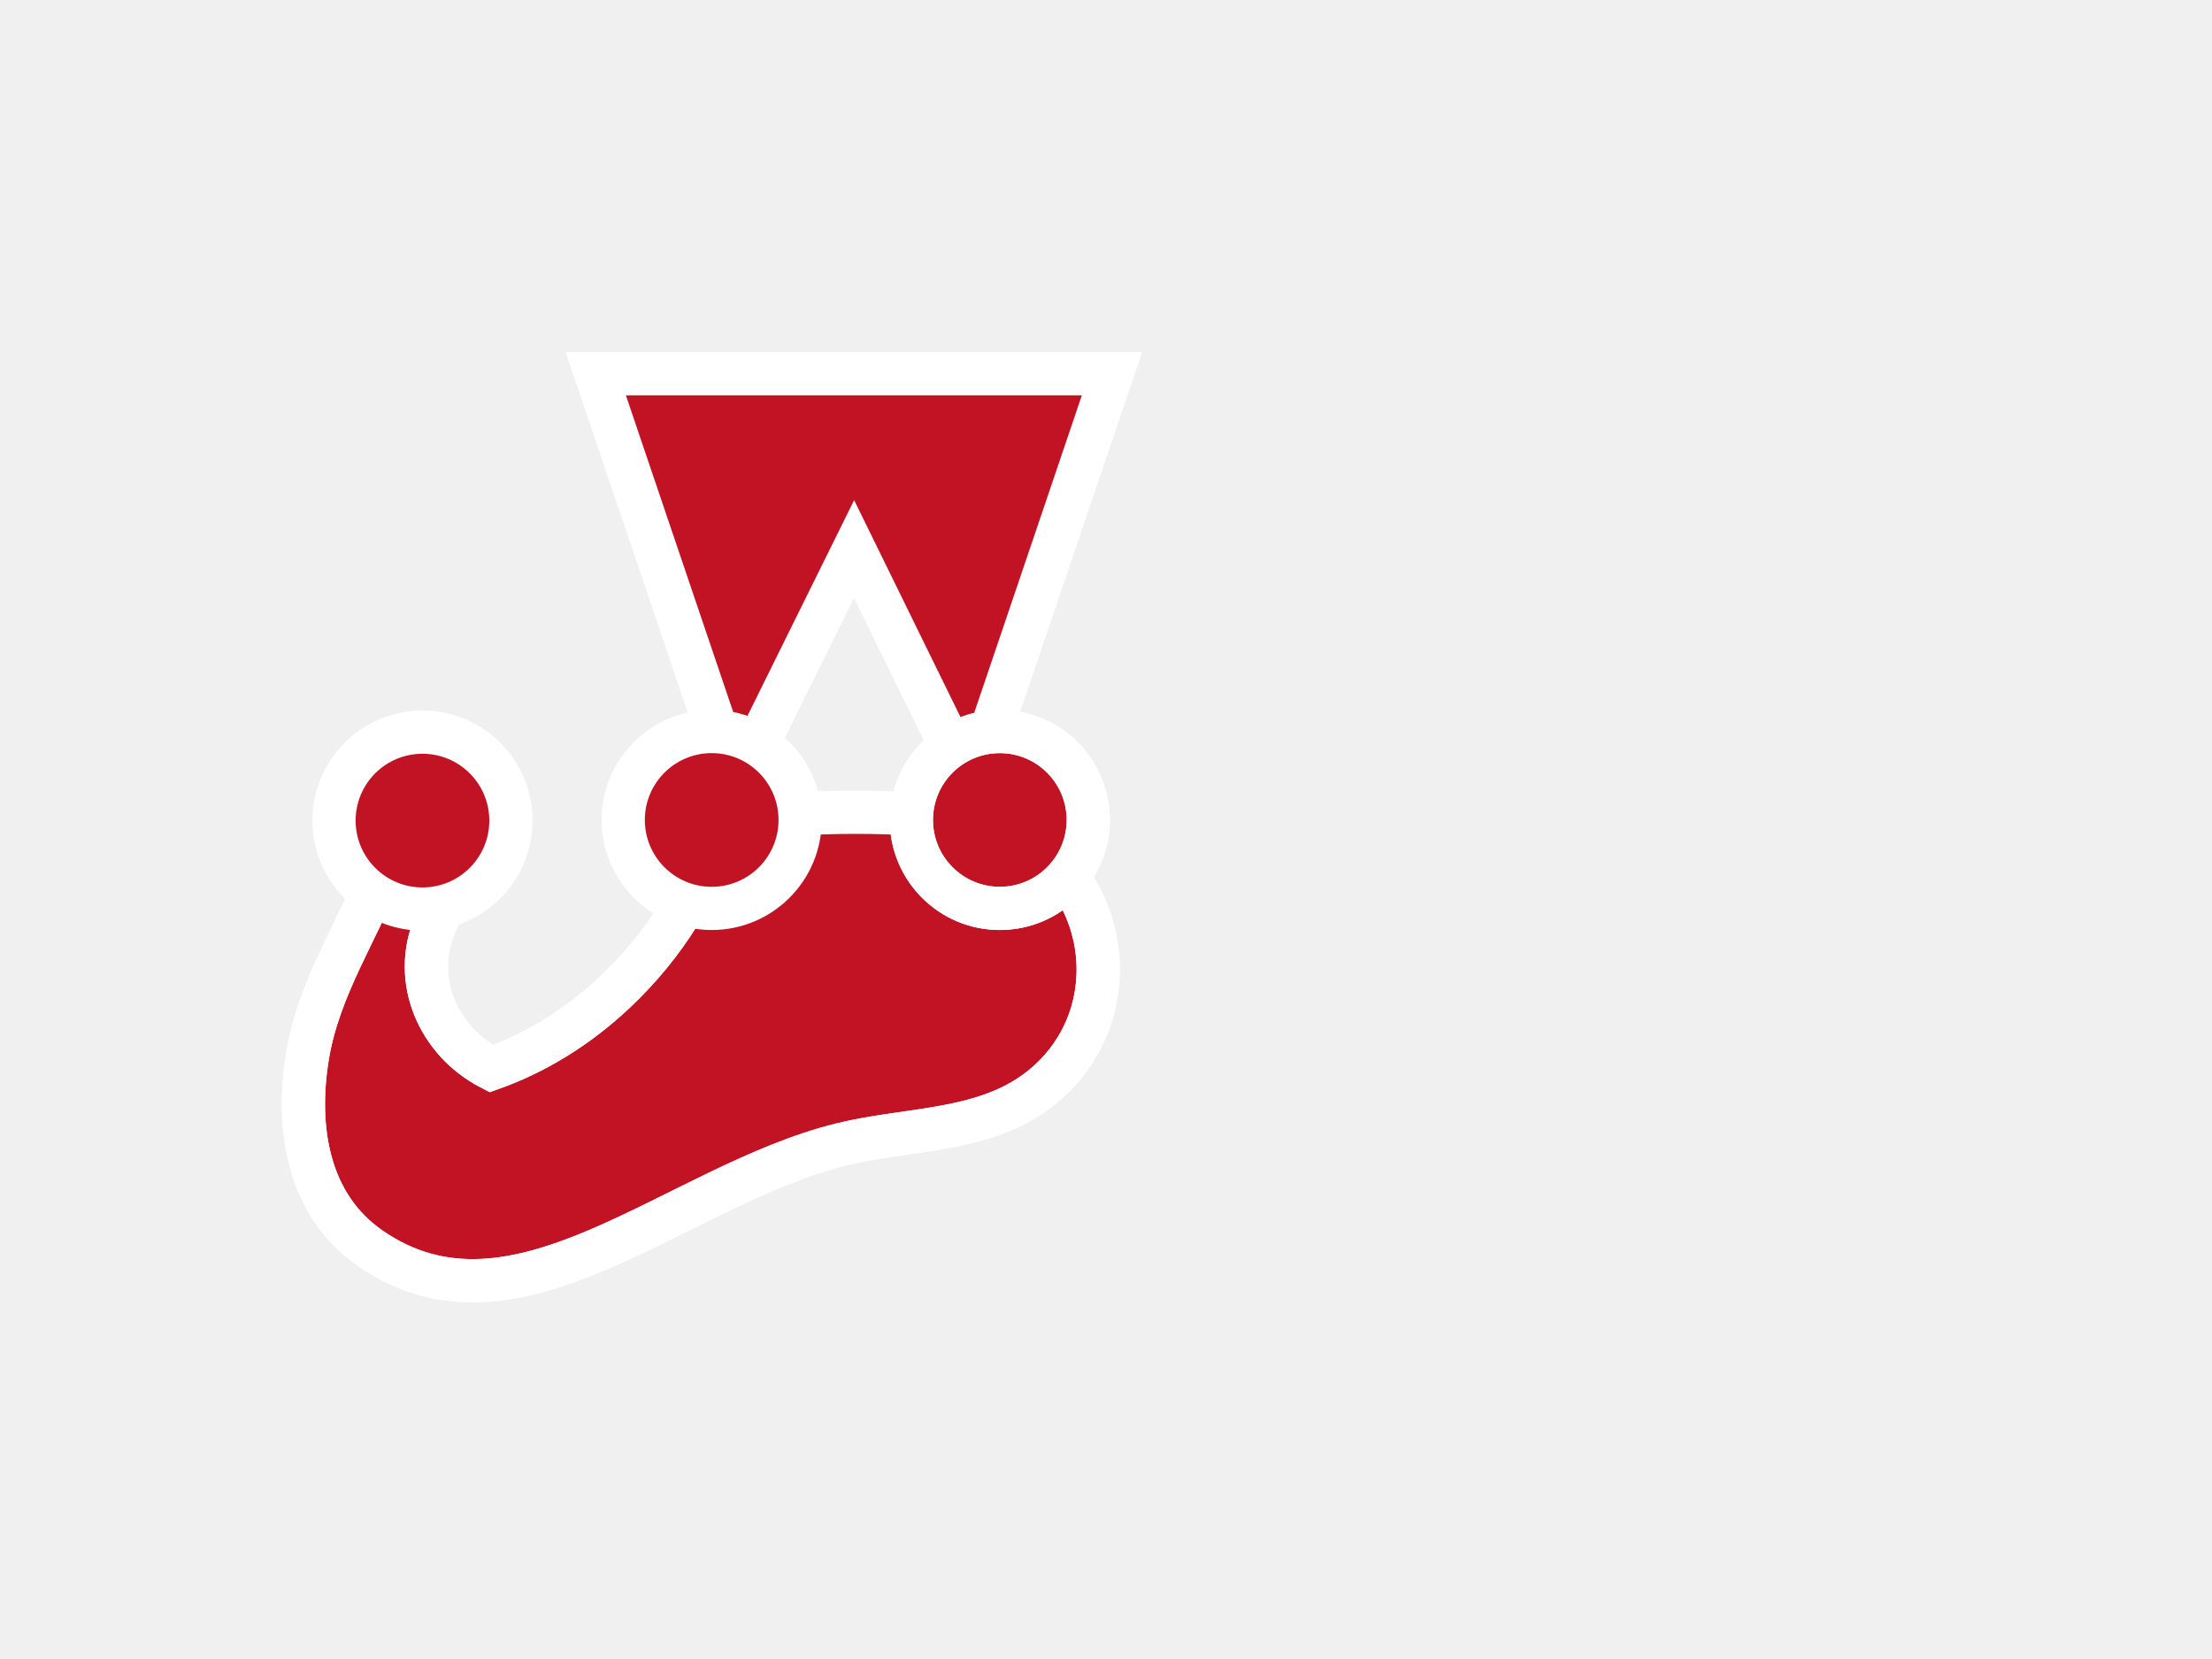
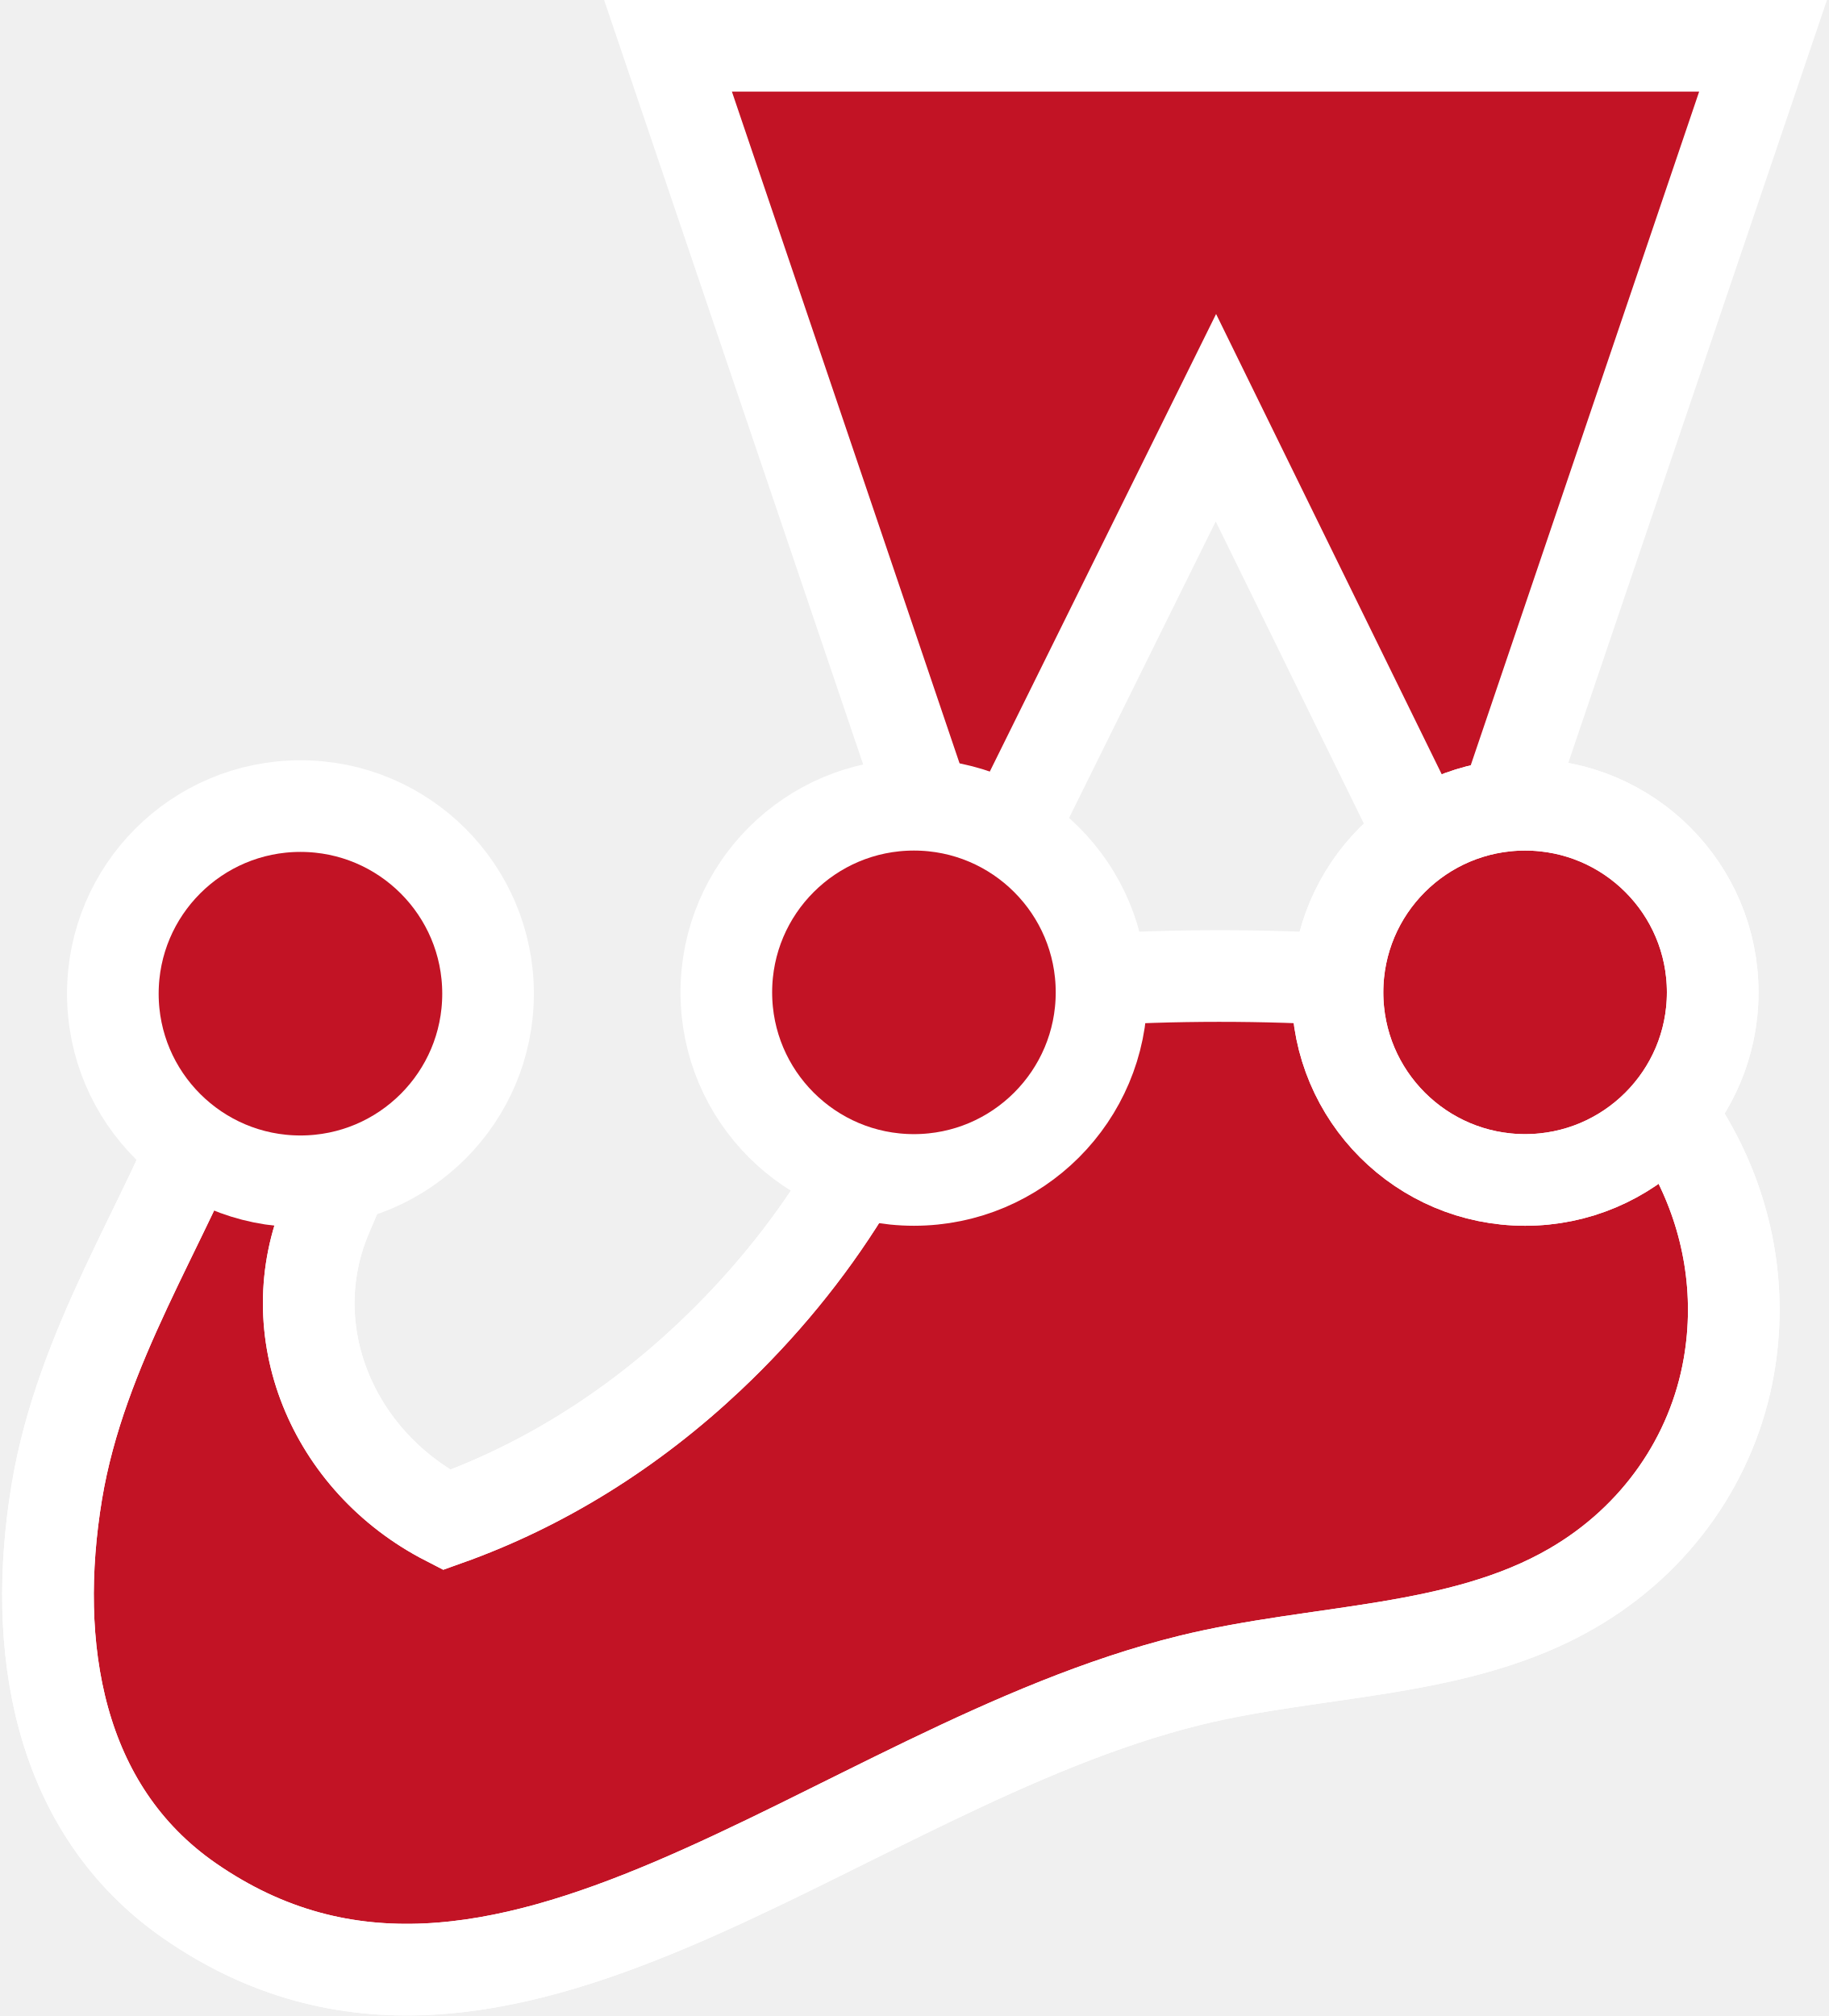
- <svg xmlns="http://www.w3.org/2000/svg" viewBox="0 0 1024 768">
-   <path d="m465.391 381.102c-.54.328-18.349-2.66-40.665-4.171-18.225-1.235-39.456-1.188-56.744-.017-14.019.949-32.438-6.098-34.639 2.277-8.238 31.351-25.963 58.655-48.511 79.928-16.963 16.003-36.377 28.138-57.375 35.615-24.999-12.842-36.805-41.404-26.152-66.447 8.449-19.863 18.28-41.74.13-46.745-13.213-3.644-20.468 9.013-25.547 22.545-9.73 25.923-28.219 52.748-33.488 84.521-5.562 33.542-.018 69.147 28.992 89.253 67.562 46.826 140.9-29.028 218.225-48.096 28.024-6.911 58.785-5.797 83.475-20.097 18.541-10.739 30.764-28.535 34.233-48.516 5.58-32.137-11.139-64.066-41.934-80.05z" fill="#c21325" stroke="#fff" stroke-width="20" />
-   <path d="m333.343 379.191c-8.238 31.351-25.963 58.655-48.511 79.928-16.963 16.003-36.377 28.138-57.376 35.615-24.999-12.842-36.805-41.404-26.152-66.447 8.449-19.863 18.28-41.74.13-46.745-13.213-3.644-20.468 9.013-25.547 22.545-9.73 25.923-28.219 52.748-33.488 84.521-5.562 33.542-.018 69.147 28.992 89.253 67.562 46.826 140.9-29.028 218.226-48.096 28.024-6.911 58.785-5.797 83.475-20.097 18.541-10.739 30.764-28.535 34.233-48.515 5.58-32.137-11.139-64.066-41.934-80.05" fill="none" stroke="#fff" stroke-width="20" />
-   <path d="m395.364 254.17 54.321 110.812 65.093-191.982h-238.989l64.943 191.641z" fill="#c21325" />
-   <path d="m395.364 254.17 54.321 110.812 65.092-191.982h-238.988l64.943 191.641z" fill="none" stroke="#fff" stroke-width="20" />
-   <circle cx="329.46" cy="379.583" fill="#c21325" r="40.945" />
+ <svg xmlns="http://www.w3.org/2000/svg" height="440" viewBox="0 0 399 440" width="399">
+   <path d="m335.391 218.102c-.54.328-18.349-2.66-40.665-4.171-18.225-1.235-39.456-1.188-56.744-.017-14.019.949-32.438-6.098-34.639 2.277-8.238 31.351-25.963 58.655-48.511 79.928-16.963 16.003-36.377 28.138-57.375 35.615-24.999-12.842-36.805-41.404-26.152-66.447 8.449-19.863 18.28-41.74.13-46.745-13.213-3.644-20.468 9.013-25.547 22.545-9.73 25.923-28.219 52.748-33.488 84.521-5.562 33.542-.018 69.147 28.992 89.253 67.562 46.826 140.9-29.028 218.225-48.096 28.024-6.911 58.785-5.797 83.475-20.097 18.541-10.739 30.764-28.535 34.233-48.516 5.58-32.137-11.139-64.066-41.934-80.05z" fill="#c21325" stroke="#fff" stroke-width="20" />
+   <path d="m203.343 216.191c-8.238 31.351-25.963 58.655-48.511 79.928-16.963 16.003-36.377 28.138-57.376 35.615-24.999-12.842-36.805-41.404-26.152-66.447 8.449-19.863 18.28-41.74.13-46.745-13.213-3.644-20.468 9.013-25.547 22.545-9.73 25.923-28.219 52.748-33.488 84.521-5.562 33.542-.018 69.147 28.992 89.253 67.562 46.826 140.9-29.028 218.226-48.096 28.024-6.911 58.785-5.797 83.475-20.097 18.541-10.739 30.764-28.535 34.233-48.515 5.58-32.137-11.139-64.066-41.934-80.05" fill="none" stroke="#fff" stroke-width="20" />
+   <path d="m265.364 91.17 54.321 110.812 65.093-191.982h-238.989l64.943 191.641z" fill="#c21325" />
+   <path d="m265.364 91.17 54.321 110.812 65.092-191.982h-238.988l64.943 191.641z" fill="none" stroke="#fff" stroke-width="20" />
+   <path d="m240.405 216.583c0 22.613-18.332 40.945-40.945 40.945-22.613 0-40.945-18.332-40.945-40.945 0-22.613 18.332-40.945 40.945-40.945 22.613 0 40.945 18.332 40.945 40.945z" fill="#c21325" />
  <g stroke="#fff" stroke-width="20">
-     <circle cx="329.46" cy="379.583" fill="none" r="40.945" />
-     <circle cx="462.844" cy="379.583" fill="#c21325" r="40.945" />
-     <circle cx="462.844" cy="379.583" fill="none" r="40.945" />
+     <path d="m240.405 216.583c0 22.613-18.332 40.945-40.945 40.945-22.613 0-40.945-18.332-40.945-40.945 0-22.613 18.332-40.945 40.945-40.945 22.613 0 40.945 18.332 40.945 40.945z" fill="none" />
+     <path d="m373.789 216.583c0 22.613-18.332 40.945-40.945 40.945-22.613 0-40.945-18.332-40.945-40.945 0-22.613 18.332-40.945 40.945-40.945 22.613 0 40.945 18.332 40.945 40.945z" fill="#c21325" />
+     <path d="m373.789 216.583c0 22.613-18.332 40.945-40.945 40.945-22.613 0-40.945-18.332-40.945-40.945 0-22.613 18.332-40.945 40.945-40.945 22.613 0 40.945 18.332 40.945 40.945z" fill="none" />
  </g>
-   <circle cx="195.571" cy="379.877" fill="#c21325" r="40.945" />
-   <circle cx="195.571" cy="379.877" fill="none" r="40.945" stroke="#fff" stroke-width="20" />
+   <path d="m106.516 216.877c0 22.613-18.332 40.945-40.945 40.945-22.613 0-40.945-18.332-40.945-40.945 0-22.613 18.332-40.945 40.945-40.945 22.613 0 40.945 18.332 40.945 40.945z" fill="#c21325" />
+   <path d="m106.516 216.877c0 22.613-18.332 40.945-40.945 40.945-22.613 0-40.945-18.332-40.945-40.945 0-22.613 18.332-40.945 40.945-40.945 22.613 0 40.945 18.332 40.945 40.945z" fill="none" stroke="#fff" stroke-width="20" />
</svg>
